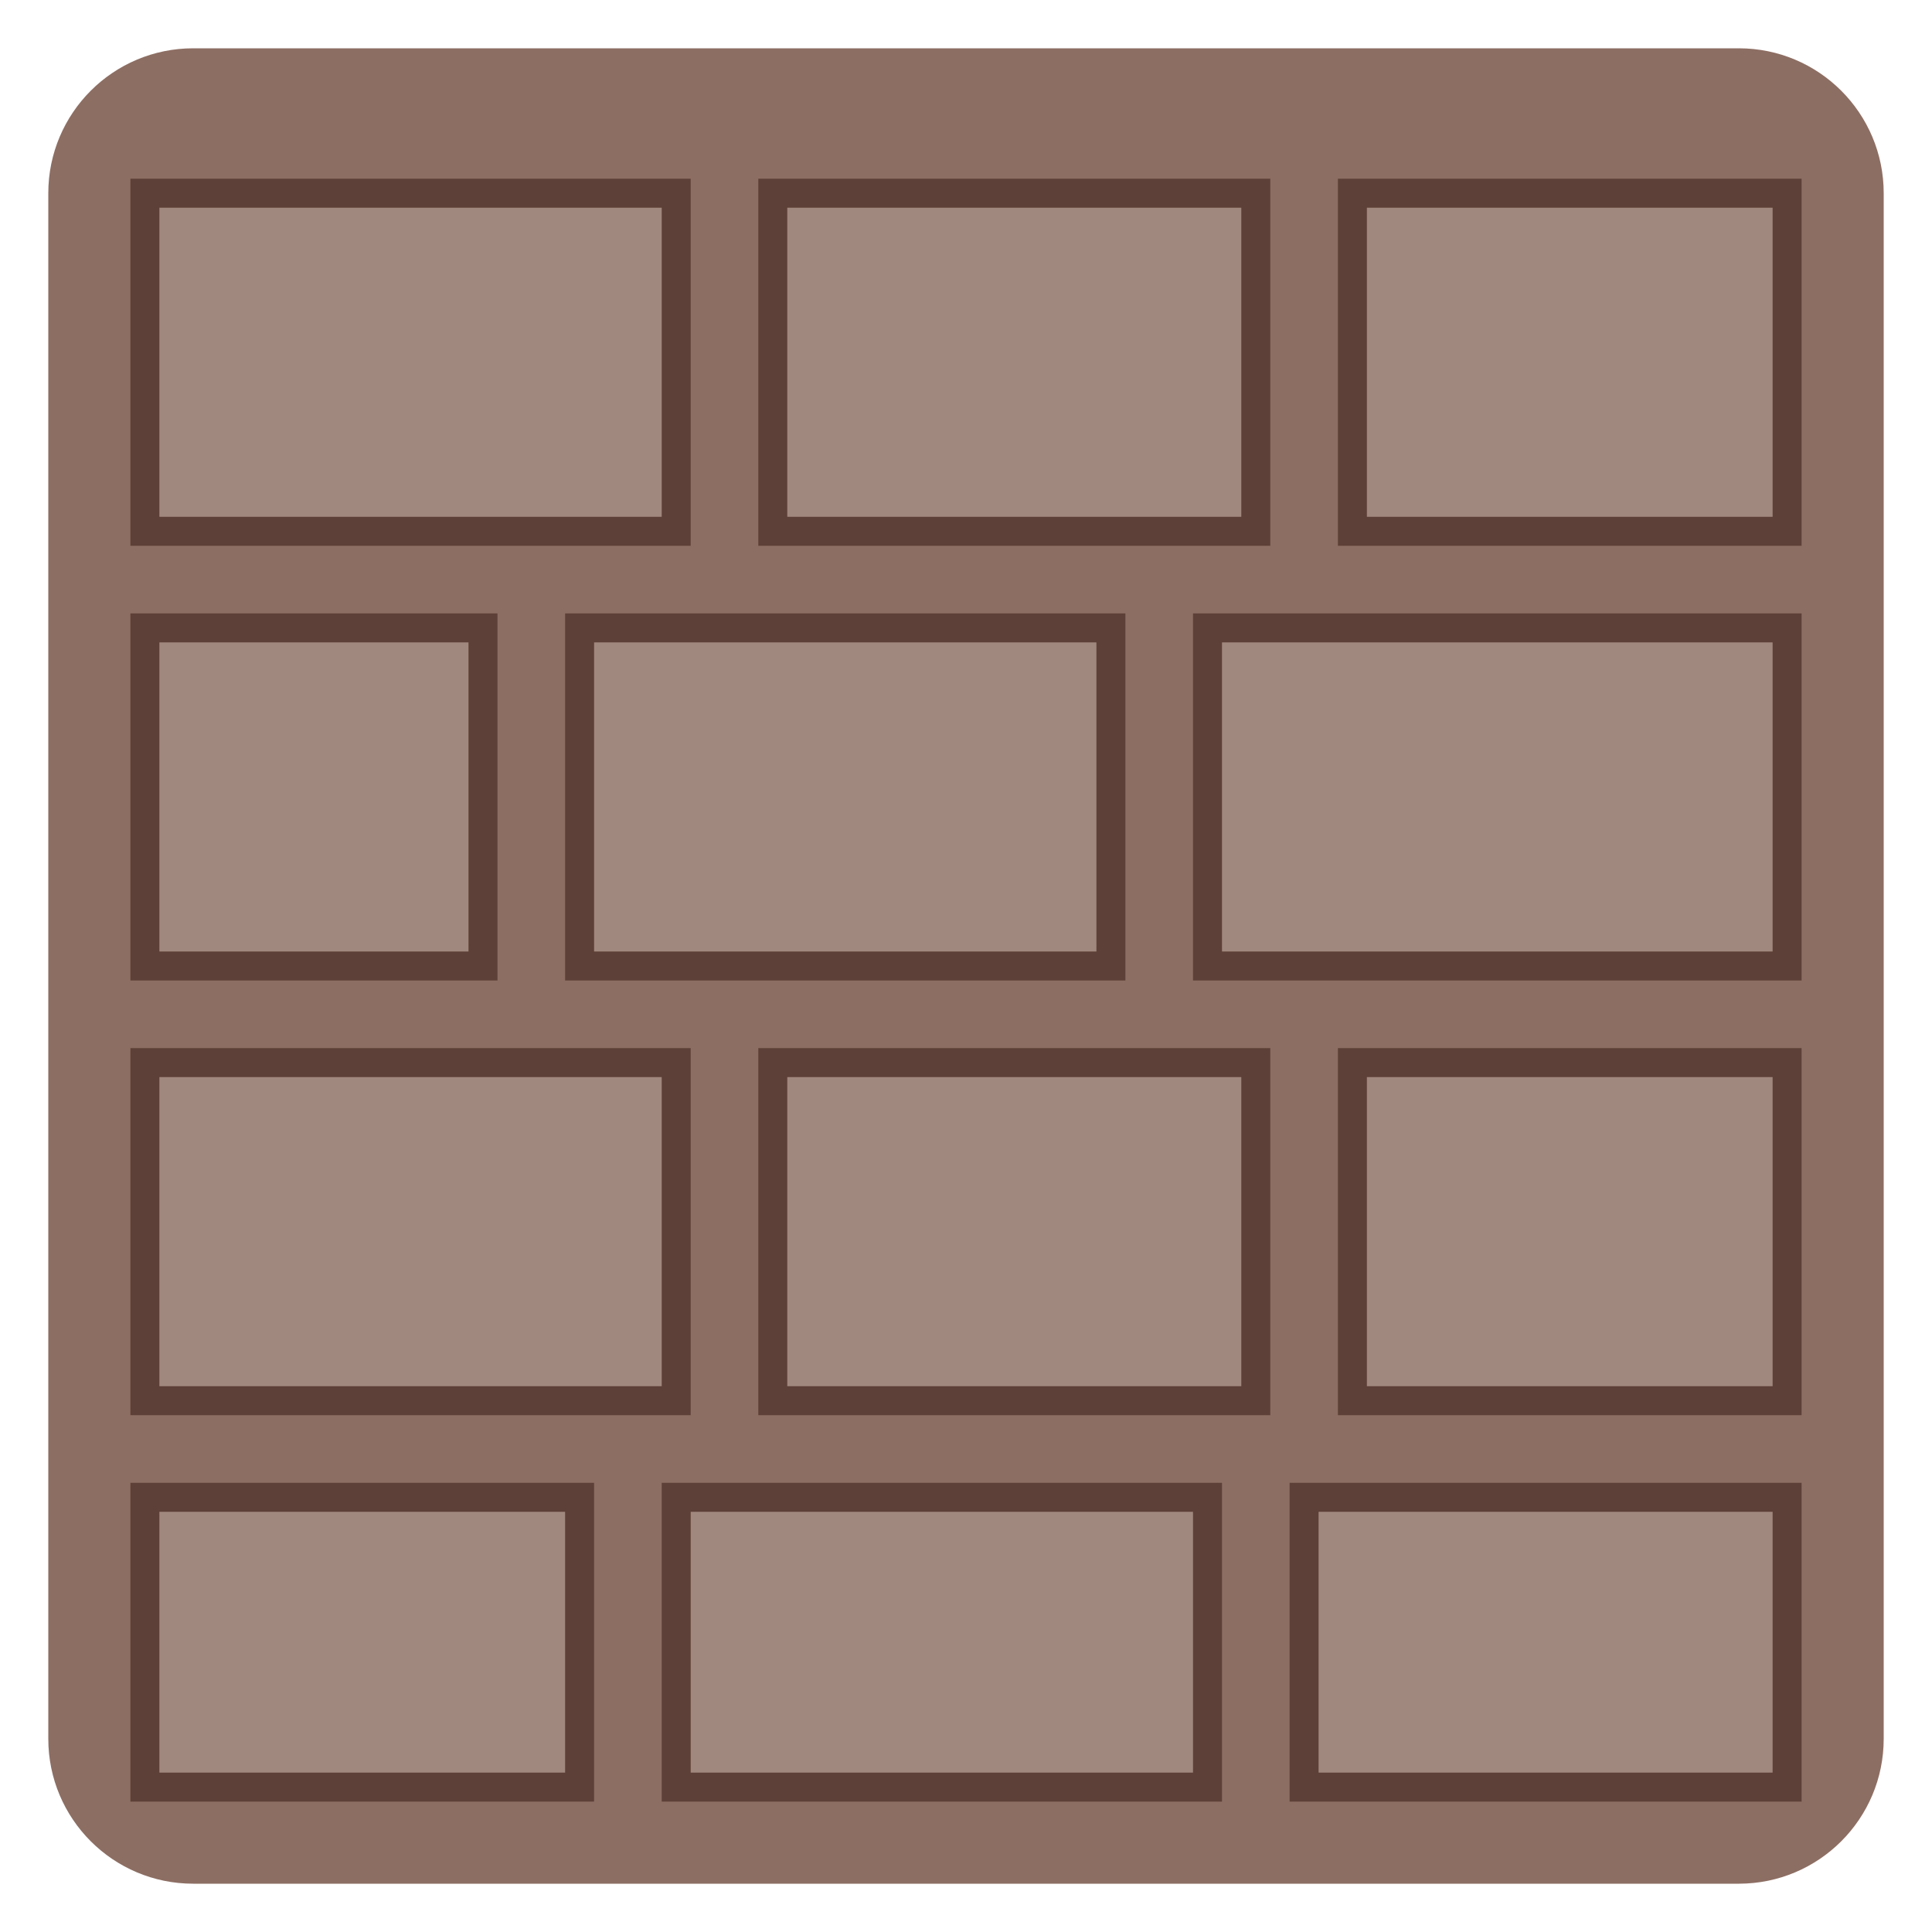
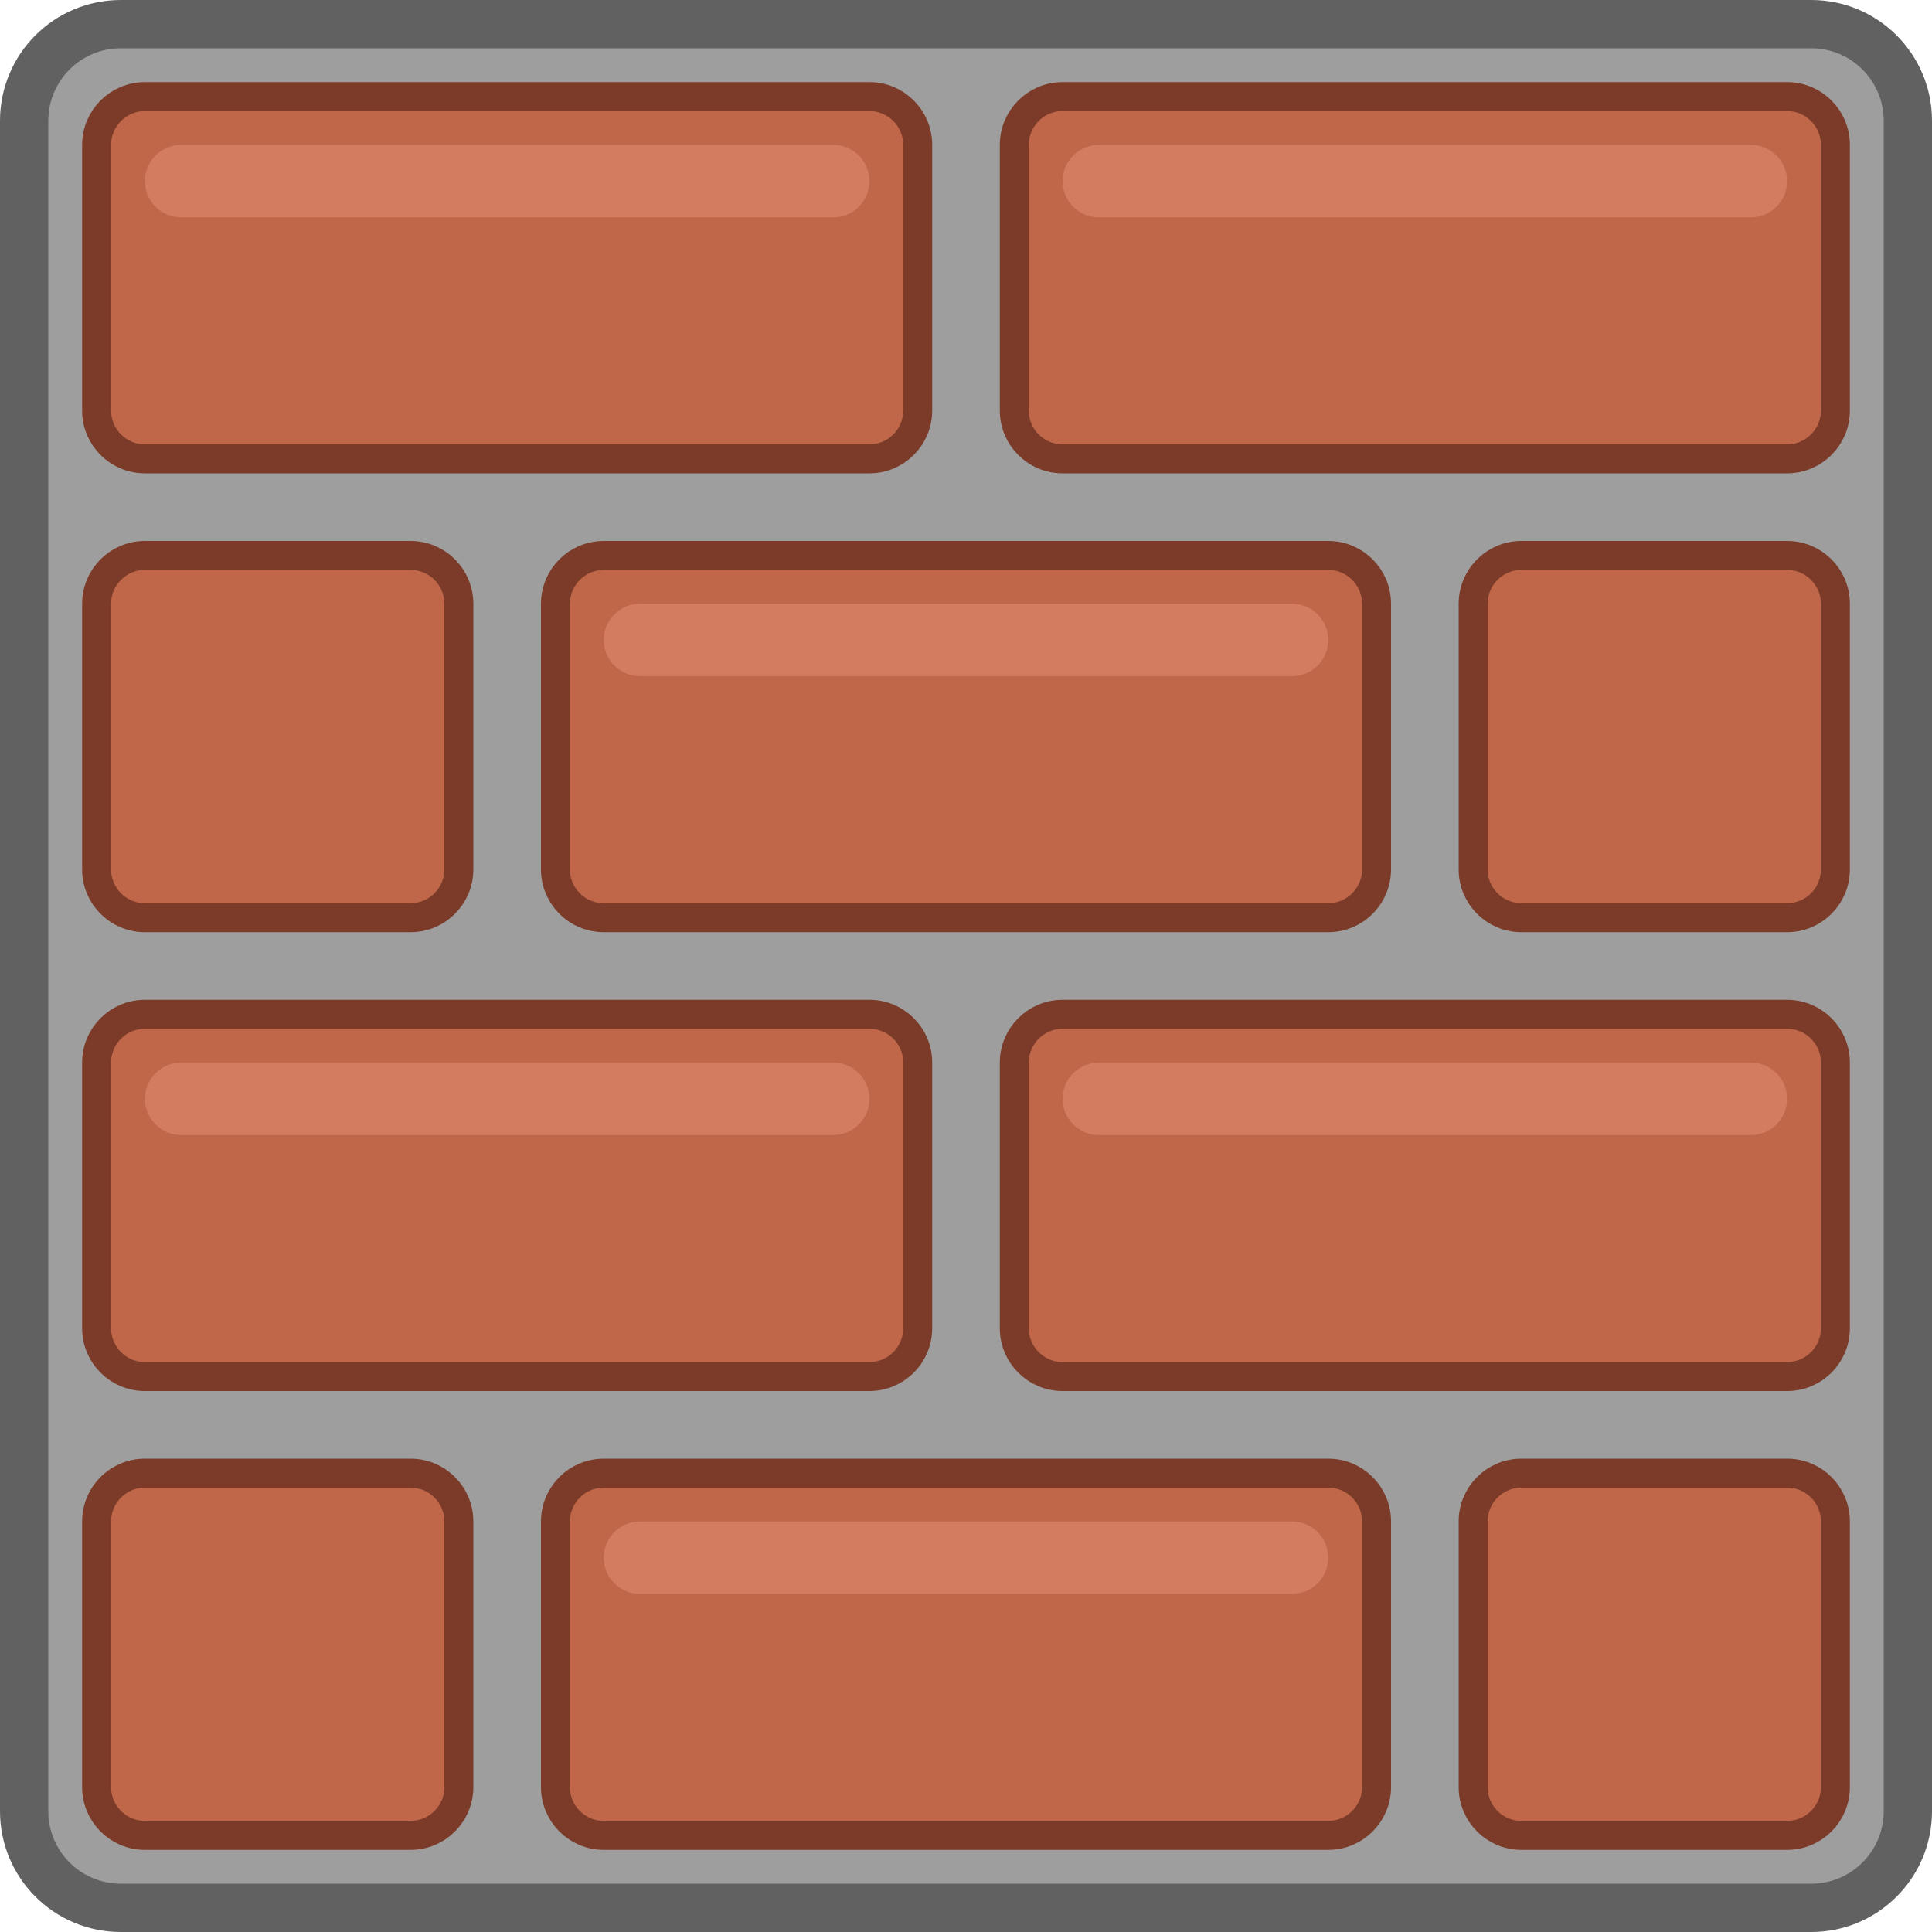
<svg xmlns="http://www.w3.org/2000/svg" viewBox="0 0 80 80" width="80" height="80">
-   <rect x="2" y="2" width="76" height="76" rx="6" fill="#8D6E63" />
-   <g fill="#A1887F" stroke="#5D4037" stroke-width="1.2">
-     <rect x="6" y="8" width="22" height="14" />
-     <rect x="32" y="8" width="20" height="14" />
-     <rect x="56" y="8" width="18" height="14" />
-     <rect x="6" y="26" width="14" height="14" />
-     <rect x="24" y="26" width="22" height="14" />
-     <rect x="50" y="26" width="24" height="14" />
-     <rect x="6" y="44" width="22" height="14" />
-     <rect x="32" y="44" width="20" height="14" />
-     <rect x="56" y="44" width="18" height="14" />
-     <rect x="6" y="62" width="18" height="12" />
-     <rect x="28" y="62" width="22" height="12" />
-     <rect x="54" y="62" width="20" height="12" />
+   <rect x="1" y="1" width="78" height="78" rx="4" fill="#9E9E9E" stroke="#616161" stroke-width="2" />
+   <g fill="#C0674A" stroke="#7B3B28" stroke-width="1.2">
+     <rect x="4" y="4" width="34" height="15" rx="2" />
+     <rect x="42" y="4" width="34" height="15" rx="2" />
+     <rect x="4" y="23" width="15" height="15" rx="2" />
+     <rect x="23" y="23" width="34" height="15" rx="2" />
+     <rect x="61" y="23" width="15" height="15" rx="2" />
+     <rect x="4" y="42" width="34" height="15" rx="2" />
+     <rect x="42" y="42" width="34" height="15" rx="2" />
+     <rect x="4" y="61" width="15" height="15" rx="2" />
+     <rect x="23" y="61" width="34" height="15" rx="2" />
+     <rect x="61" y="61" width="15" height="15" rx="2" />
+   </g>
+   <g fill="#E08A6D" opacity="0.6">
+     <rect x="6" y="6" width="30" height="3" rx="1.5" />
+     <rect x="44" y="6" width="30" height="3" rx="1.5" />
+     <rect x="25" y="25" width="30" height="3" rx="1.5" />
+     <rect x="6" y="44" width="30" height="3" rx="1.5" />
+     <rect x="44" y="44" width="30" height="3" rx="1.5" />
+     <rect x="25" y="63" width="30" height="3" rx="1.5" />
  </g>
</svg>
